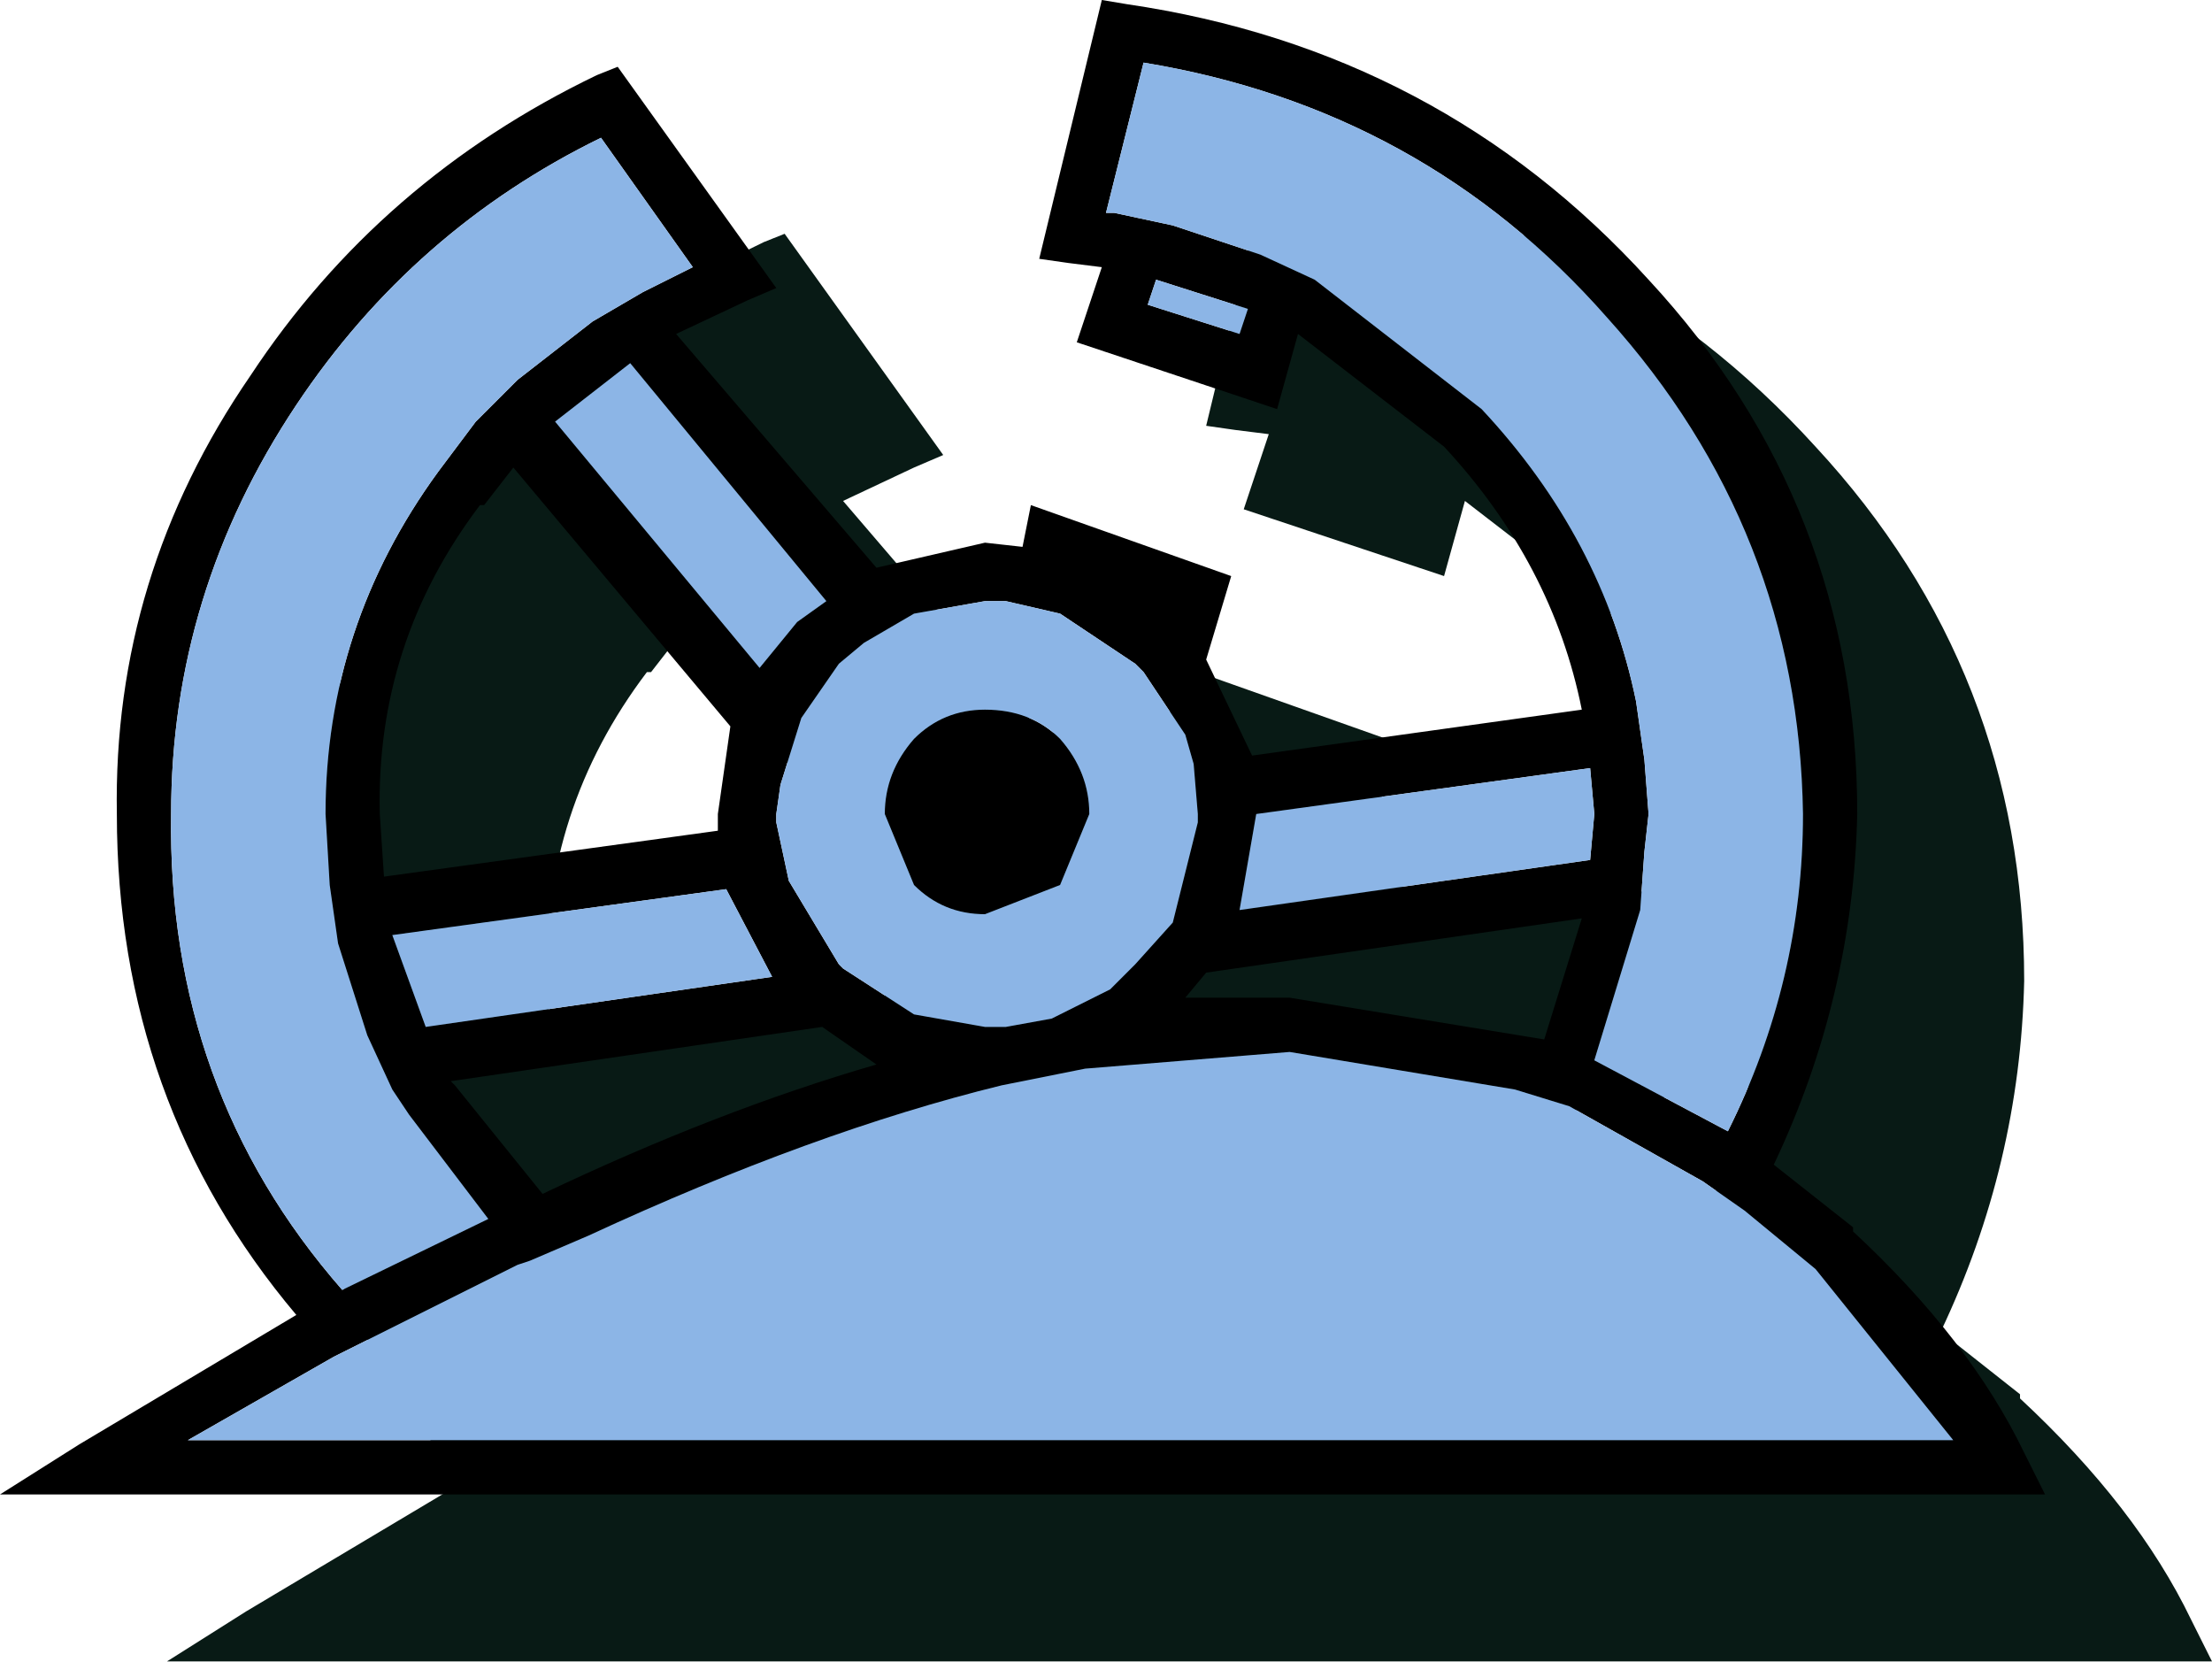
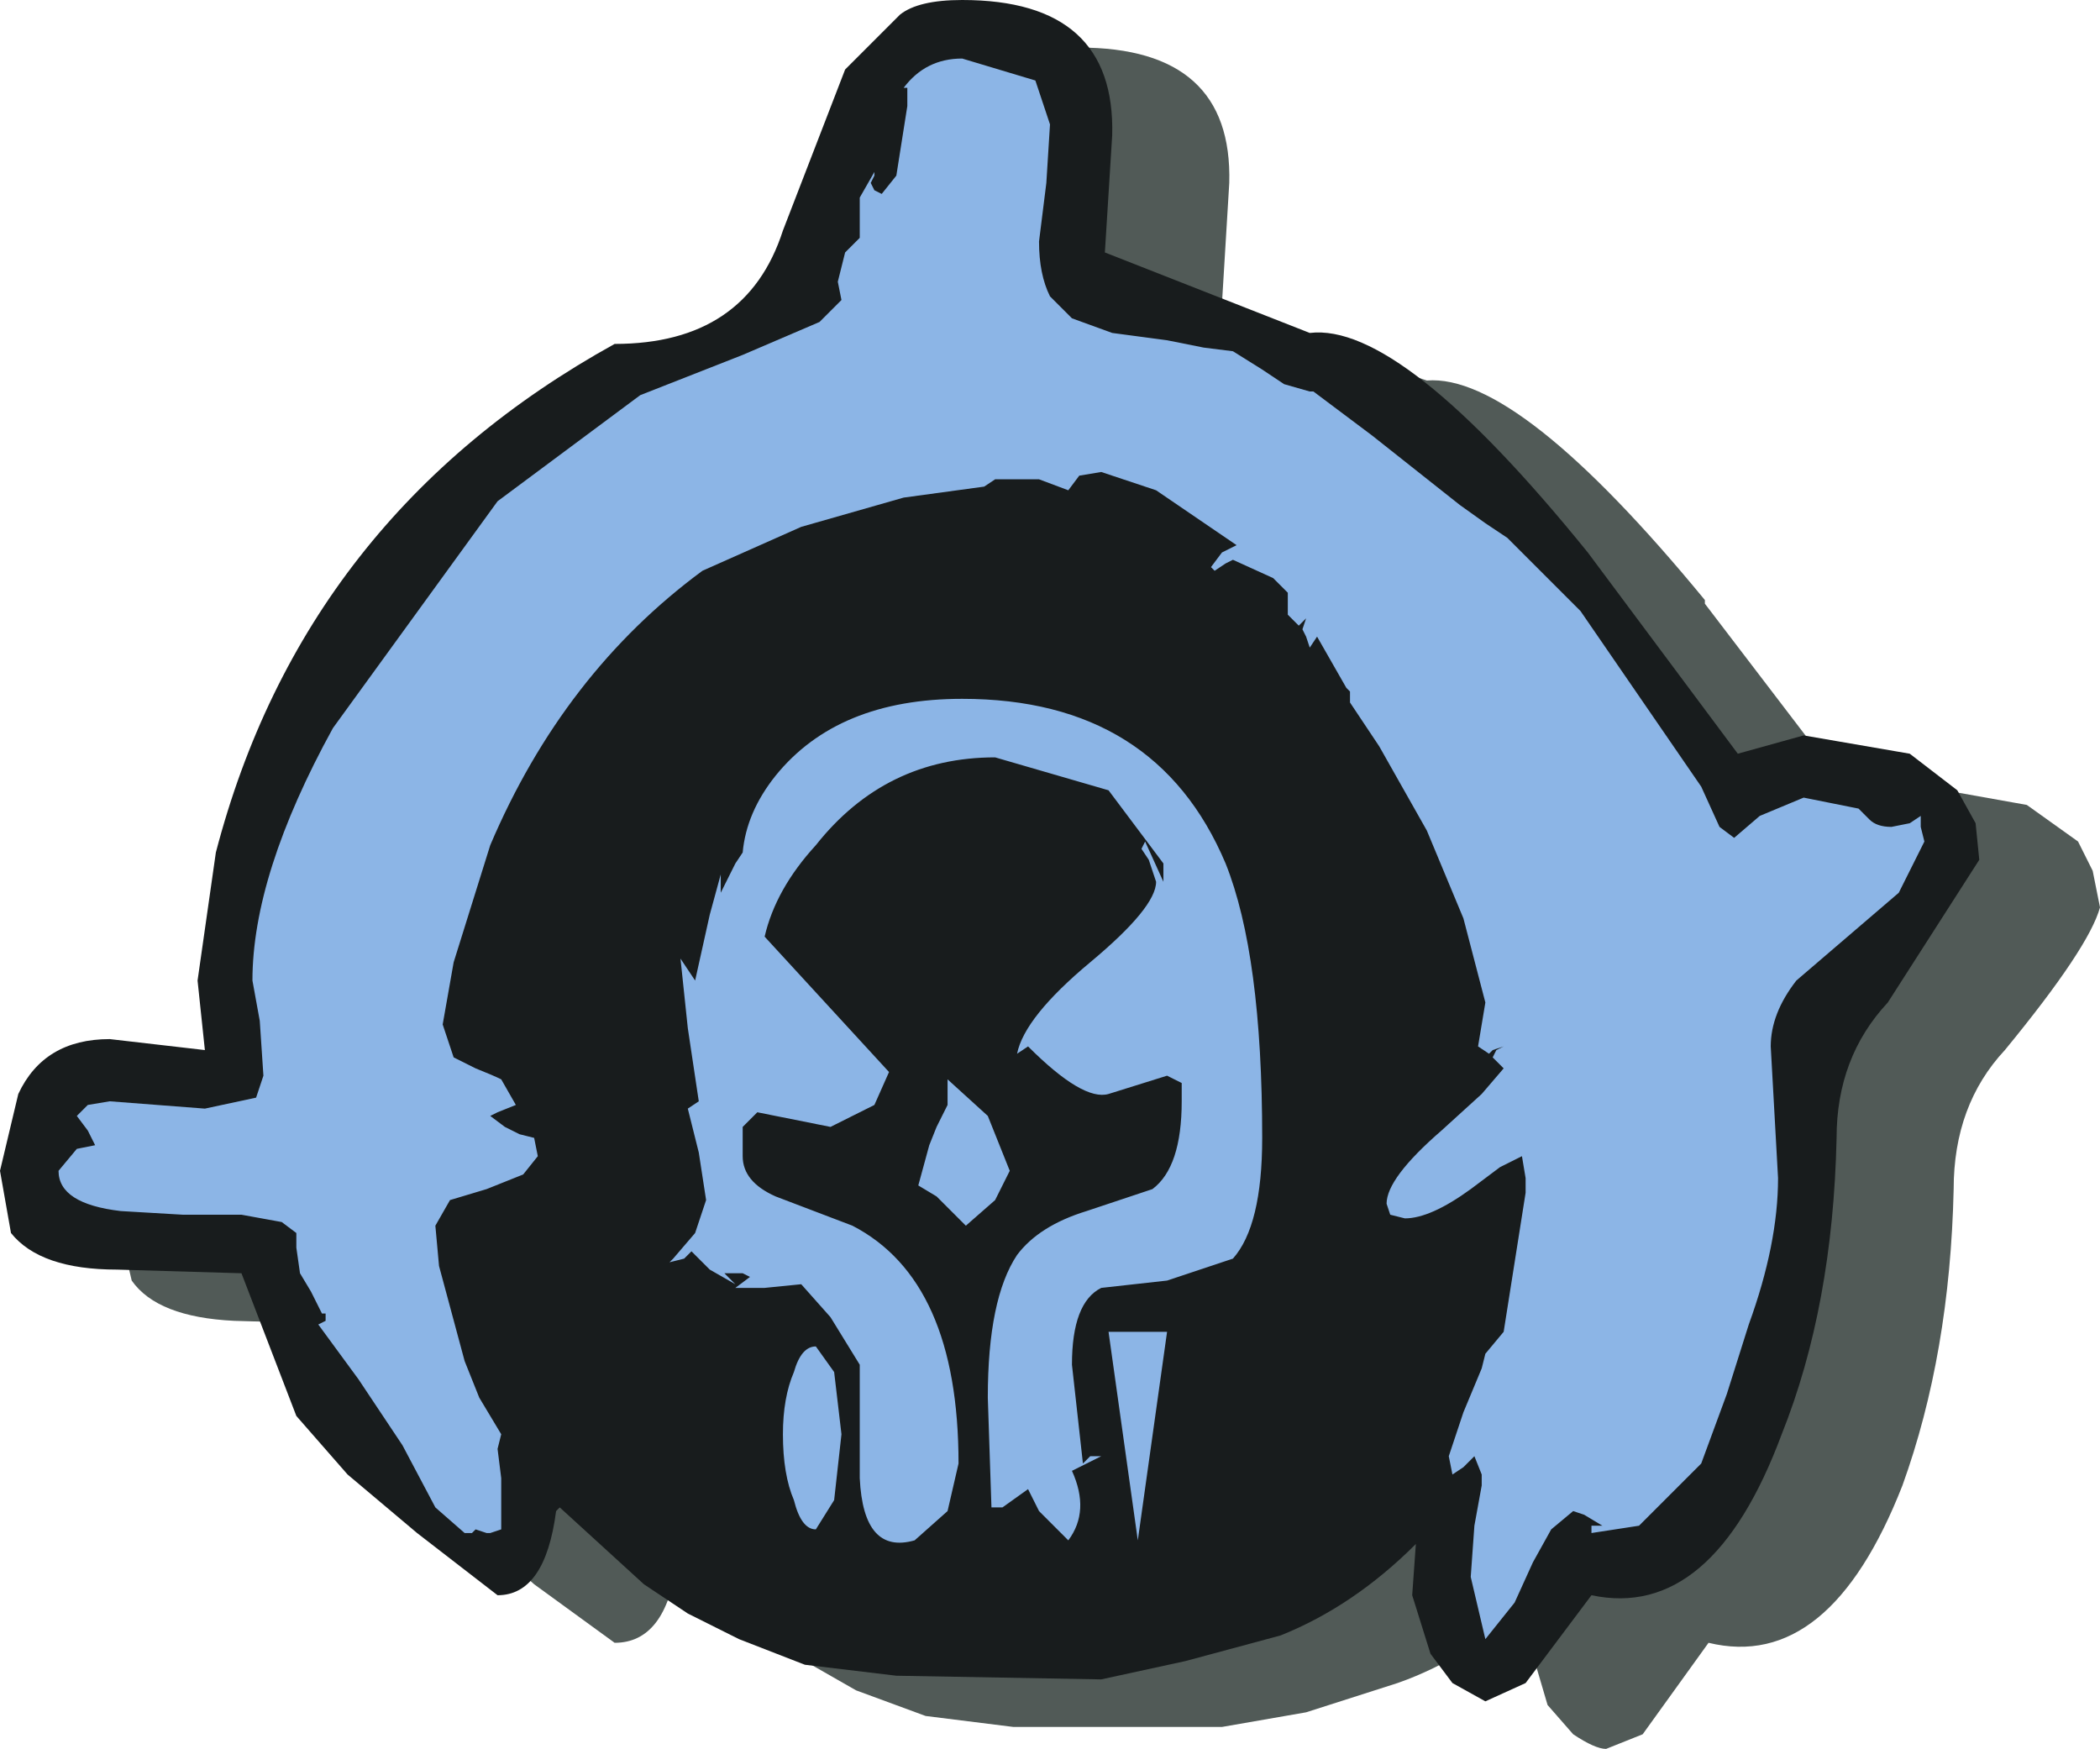
- <svg xmlns="http://www.w3.org/2000/svg" height="19.9" width="26.5">
+ <svg xmlns="http://www.w3.org/2000/svg" height="23.9" width="28.7">
  <g fill-rule="evenodd">
-     <path d="M7.45 15l1.05 1.3q2.1-1 4-1.55l-.65-.45-4.45.65.05.05m10-1.05l3.05.5.45-1.45-4.5.65-.25.3h1.25M14.9 6.1l.3-.9-.4-.05-.35-.05.75-3.1.3.05q3.75.55 6.25 3.3 2.5 2.7 2.5 6.4-.05 2.2-1 4.2l.95.75v.05q1.4 1.3 2.05 2.65l.25.5H2l.95-.6 2.6-1.55q-2.15-2.55-2.15-6Q3.35 8.9 5 6.5q1.55-2.35 4.15-3.6l.25-.1 1.9 2.65-.35.15-.85.4 2.4 2.8 1.3-.3.45.05.1-.5 2.4.85-.3 1 .55 1.15 3.95-.55q-.35-1.75-1.65-3.15L17.55 6l-.25.9-2.4-.8m-4.3 5.65l.15-1.05-2.6-3.1-.35.45h-.05q-1.25 1.65-1.2 3.7l.05.75 4-.55v-.2" fill="#081a15" />
-     <path d="M6.2 15.15l-1.6.8-.6.3-1.75 1H23.4l-1.65-2.05-.85-.7-.5-.35-1.6-.9-.65-.2-2.7-.45-2.45.2-1 .2q-2.25.55-4.95 1.8l-.7.3-.15.05m5.6-7.95l-.85.15-.6.35-.3.25-.45.65-.25.8-.05.35v.1l.15.7.6 1 .05.05.85.55.85.15h.25l.55-.1.7-.35.3-.3.45-.5.3-1.2v-.1l-.05-.6-.1-.35-.5-.75-.1-.1-.9-.6-.65-.15h-.25m7.45-3.4Q17.05 1.3 13.7.75l-.45 1.8h.1l.7.15 1.05.35.65.3 2 1.55q1.45 1.55 1.85 3.5l.1.7.05.65-.05.45-.05.7-.55 1.8 1.6.85q.9-1.8.9-3.8-.05-3.4-2.35-5.95m-4.4.2l.1-.3-1.1-.35-.1.3 1.1.35m-1.95.1l.3-.9-.4-.05-.35-.05.75-3.1.3.05q3.75.55 6.25 3.3 2.5 2.7 2.5 6.4-.05 2.2-1 4.2l.95.75v.05q1.4 1.3 2.05 2.65l.25.5H0l.95-.6 2.6-1.55q-2.15-2.55-2.15-6Q1.35 6.9 3 4.5 4.55 2.15 7.15.9L7.4.8l1.9 2.65-.35.15-.85.4 2.4 2.8 1.3-.3.45.05.1-.5 2.4.85-.3 1L15 9.05l3.95-.55q-.35-1.75-1.65-3.15L15.55 4l-.25.9-2.4-.8m2.15 5.65l-.2 1.15 4.2-.6.05-.55-.05-.55-4 .55m.4 2.2l3.05.5.45-1.45-4.5.65-.25.3h1.25M11.8 8.5q.55 0 .9.35.35.4.35.9l-.35.85-.9.35q-.5 0-.85-.35l-.35-.85q0-.5.35-.9.35-.35.85-.35M5.25 5.65l.45-.6.5-.5.9-.7.6-.35.6-.3-1.1-1.55q-2.25 1.1-3.65 3.2-1.5 2.25-1.5 4.9-.05 3.3 2.05 5.7l1.75-.85-.95-1.25-.2-.3-.3-.65-.35-1.1-.1-.7-.05-.85q0-2.25 1.35-4.1m3.35 4.1l.15-1.05-2.6-3.1-.35.45h-.05Q4.5 7.7 4.55 9.75l.05.75 4-.55v-.2m.95-2.3l.35-.25-2.35-2.85-.9.7L9.1 8l.45-.55m-.3 4.25l-.55-1.05-4 .55.4 1.1 4.15-.6M5.45 13l1.05 1.3q2.1-1 4-1.55l-.65-.45-4.45.65.05.05" />
-     <path d="M14.85 4l-1.1-.35.1-.3 1.1.35-.1.3m4.4-.2q2.3 2.55 2.35 5.95 0 2-.9 3.8l-1.6-.85.55-1.8.05-.7.05-.45-.05-.65-.1-.7q-.4-1.95-1.85-3.5l-2-1.55-.65-.3-1.05-.35-.7-.15h-.1l.45-1.8q3.35.55 5.55 3.05M11.8 7.2h.25l.65.15.9.6.1.1.5.75.1.35.05.6v.1l-.3 1.2-.45.5-.3.3-.7.35-.55.1h-.25l-.85-.15-.85-.55-.05-.05-.6-1-.15-.7v-.1l.05-.35.25-.8.45-.65.3-.25.6-.35.85-.15m-5.6 7.95l.15-.05.7-.3Q9.75 13.55 12 13l1-.2 2.45-.2 2.7.45.65.2 1.6.9.5.35.85.7 1.65 2.05H2.25l1.75-1 .6-.3 1.6-.8m5.6-6.65q-.5 0-.85.35-.35.4-.35.9l.35.85q.35.35.85.35l.9-.35.35-.85q0-.5-.35-.9-.35-.35-.9-.35m3.25 1.25l4-.55.05.55-.05.55-4.2.6.2-1.15m-9.8-4.1Q3.9 7.5 3.9 9.75l.05.85.1.7.35 1.1.3.65.2.3.95 1.25-1.75.85q-2.1-2.4-2.05-5.7 0-2.65 1.5-4.9 1.4-2.1 3.65-3.2L8.3 3.2l-.6.3-.6.35-.9.7-.5.5-.45.6m4.3 1.8L9.1 8 6.65 5.05l.9-.7L9.9 7.2l-.35.25m-.3 4.25l-4.15.6-.4-1.1 4-.55.55 1.05" fill="#8cb5e6" />
+     <path d="M12.35 3.85l.8-2.2.75-.75.85-.25q2.1 0 2.05 1.85l-.1 1.65q.05.15 2.8 1.05 1.25-.1 3.8 3v.05L25.4 11l.9-.25 1.4.25.7.5.2.4.1.5q-.15.55-1.3 1.95-.7.75-.7 1.9-.05 2.25-.7 4.05-1 2.55-2.65 2.15l-.9 1.25-.5.2q-.15 0-.45-.2l-.35-.4-.25-.85.1-.65q-.9.85-1.9 1.2l-1.25.4-1.15.2h-2.85l-1.2-.15-.95-.35-.7-.4-.6-.4-1.15-1.05v.1q-.15 1.1-.85 1.1l-1.1-.8-.9-.8-.75-.8-.75-1.95-1.7-.05Q2.15 18 1.8 17.5l-.2-.85.25-1q.4-.75 1.25-.75l1.3.1-.1-.95.3-1.7Q5.8 7.75 10 5.4q1.8 0 2.35-1.55" fill="#515a57" />
+     <path d="M10.7 3.15l.85-2.2.75-.75q.25-.2.85-.2 2.1 0 2.05 1.85l-.1 1.6 2.8 1.1q1.25-.15 3.8 3l2.05 2.75.9-.25 1.45.25.65.5.25.45.05.5-1.25 1.95q-.7.75-.7 1.85-.05 2.3-.75 4.05-.95 2.55-2.6 2.2l-.9 1.2-.55.25-.45-.25-.3-.4-.25-.8.05-.7q-.85.85-1.85 1.25l-1.3.35-1.15.25-2.8-.05-1.25-.15-.9-.35-.7-.35-.6-.4-1.15-1.05-.05.05q-.15 1.15-.8 1.15l-1.1-.85-.95-.8-.7-.8-.75-1.95-1.7-.05q-1.05 0-1.45-.5L0 16l.25-1.05q.35-.75 1.25-.75l1.3.15-.1-.95.25-1.75q1.2-4.6 5.45-6.95 1.8 0 2.3-1.55" fill="#181c1d" />
+     <path d="M13.15 9.55q2.65 0 3.6 2.25.5 1.25.5 3.75 0 1.2-.4 1.65l-.9.3-.9.1q-.4.2-.4 1.05L14.8 20l.1-.1h.15l-.4.2q.25.55-.05.95l-.4-.4-.15-.3-.35.25h-.15l-.05-1.5q0-1.35.4-1.95.3-.4.95-.6l.9-.3q.4-.3.4-1.2v-.25l-.2-.1-.8.25q-.35.1-1.1-.65l-.15.1q.1-.5 1-1.25t.9-1.1l-.1-.3-.1-.15.05-.1.25.55v-.25l-.75-1-1.55-.45q-1.5 0-2.45 1.2-.55.6-.7 1.25l1.7 1.85-.2.45-.6.3-.5-.1-.5-.1-.2.2v.4q0 .35.45.55l1.05.4q1.45.75 1.45 3.25l-.15.65-.45.4q-.7.2-.75-.85v-1.55l-.4-.65-.4-.45-.5.05h-.4l.2-.15-.1-.05H9.9l.15.15-.35-.2-.25-.25-.1.1-.2.05.05-.05.3-.35.15-.45-.1-.65-.15-.6.15-.1-.15-1-.1-.95.2.3.2-.9.15-.55v.25l.2-.4.1-.15q.05-.55.45-1.05.85-1.05 2.55-1.05m5.3.05v-.15l-.05-.05-.4-.7-.1.15-.05-.15-.05-.1.05-.15-.1.1-.15-.15v-.3l-.05-.05-.15-.15-.55-.25-.1.05-.15.1-.05-.05.15-.2.2-.1-1.1-.75-.75-.25-.3.05-.15.2-.4-.15h-.6l-.15.1-1.1.15-1.4.4-1.35.6q-1.9 1.4-2.9 3.75l-.5 1.6-.15.85.15.45.3.15q.25.1.35.15l.2.35-.25.1-.1.05.2.15.2.1.2.05.05.25-.2.25-.5.2-.5.15-.2.35.05.55.35 1.3.2.5.3.5-.05.2.05.4v.7l-.15.05h-.05l-.15-.05-.05.05h-.1l-.4-.35-.45-.85-.6-.9-.55-.75.1-.05v-.1H4.4l-.15-.3-.15-.25-.05-.35v-.2l-.2-.15-.55-.1h-.8l-.85-.05Q.8 16.45.8 16l.25-.3.25-.05-.1-.2-.15-.2.15-.15.3-.05.65.05.65.05.7-.15.1-.3-.05-.75-.1-.55q0-1.45 1.1-3.45l2.25-3.1L8.75 5.4l1.4-.55 1.05-.45.3-.3-.05-.25.1-.4.1-.1.1-.1V2.7l.2-.35v.05l-.05.1.05.1.1.05.2-.25.15-.95V1.2h-.05q.3-.4.8-.4l1 .3.2.6-.05.8-.1.8q0 .45.15.75l.3.3.55.2.75.1.5.1.4.05.4.25.3.2.35.1h.05l.8.6 1.2.95.35.25.3.2 1 1 1.65 2.4.25.55.2.15.35-.3.6-.25.75.15.15.15q.1.1.3.1l.25-.05.15-.1v.15l.05.2-.35.7-.7.6-.7.6q-.35.45-.35.9l.05.9.05.9q0 .9-.4 2l-.3.95-.35.95-.85.85-.65.1v-.1h.15l-.25-.15-.15-.05-.3.25-.25.45-.25.55-.4.5-.2-.85.05-.7.1-.55v-.15l-.1-.25-.15.15-.15.1-.05-.25.2-.6.25-.6.05-.2.25-.3.3-1.9v-.2l-.05-.3-.3.15-.4.3q-.55.4-.9.4l-.2-.05-.05-.15q0-.35.75-1l.55-.5.3-.35-.15-.15.05-.1.1-.05-.15.05-.05.05-.15-.1.1-.6-.3-1.15-.5-1.2-.65-1.15-.4-.6m-5.5 5.15l.55.5.3.75-.2.4-.4.35-.4-.4-.25-.15.15-.55.1-.25.15-.3v-.35M11.5 19.6l-.1.9-.25.4q-.2 0-.3-.4-.15-.35-.15-.9 0-.5.15-.85.1-.35.3-.35l.25.35.1.85m4.05 1.45l-.4-2.85h.8l-.4 2.85" fill="#8cb5e6" />
  </g>
</svg>
